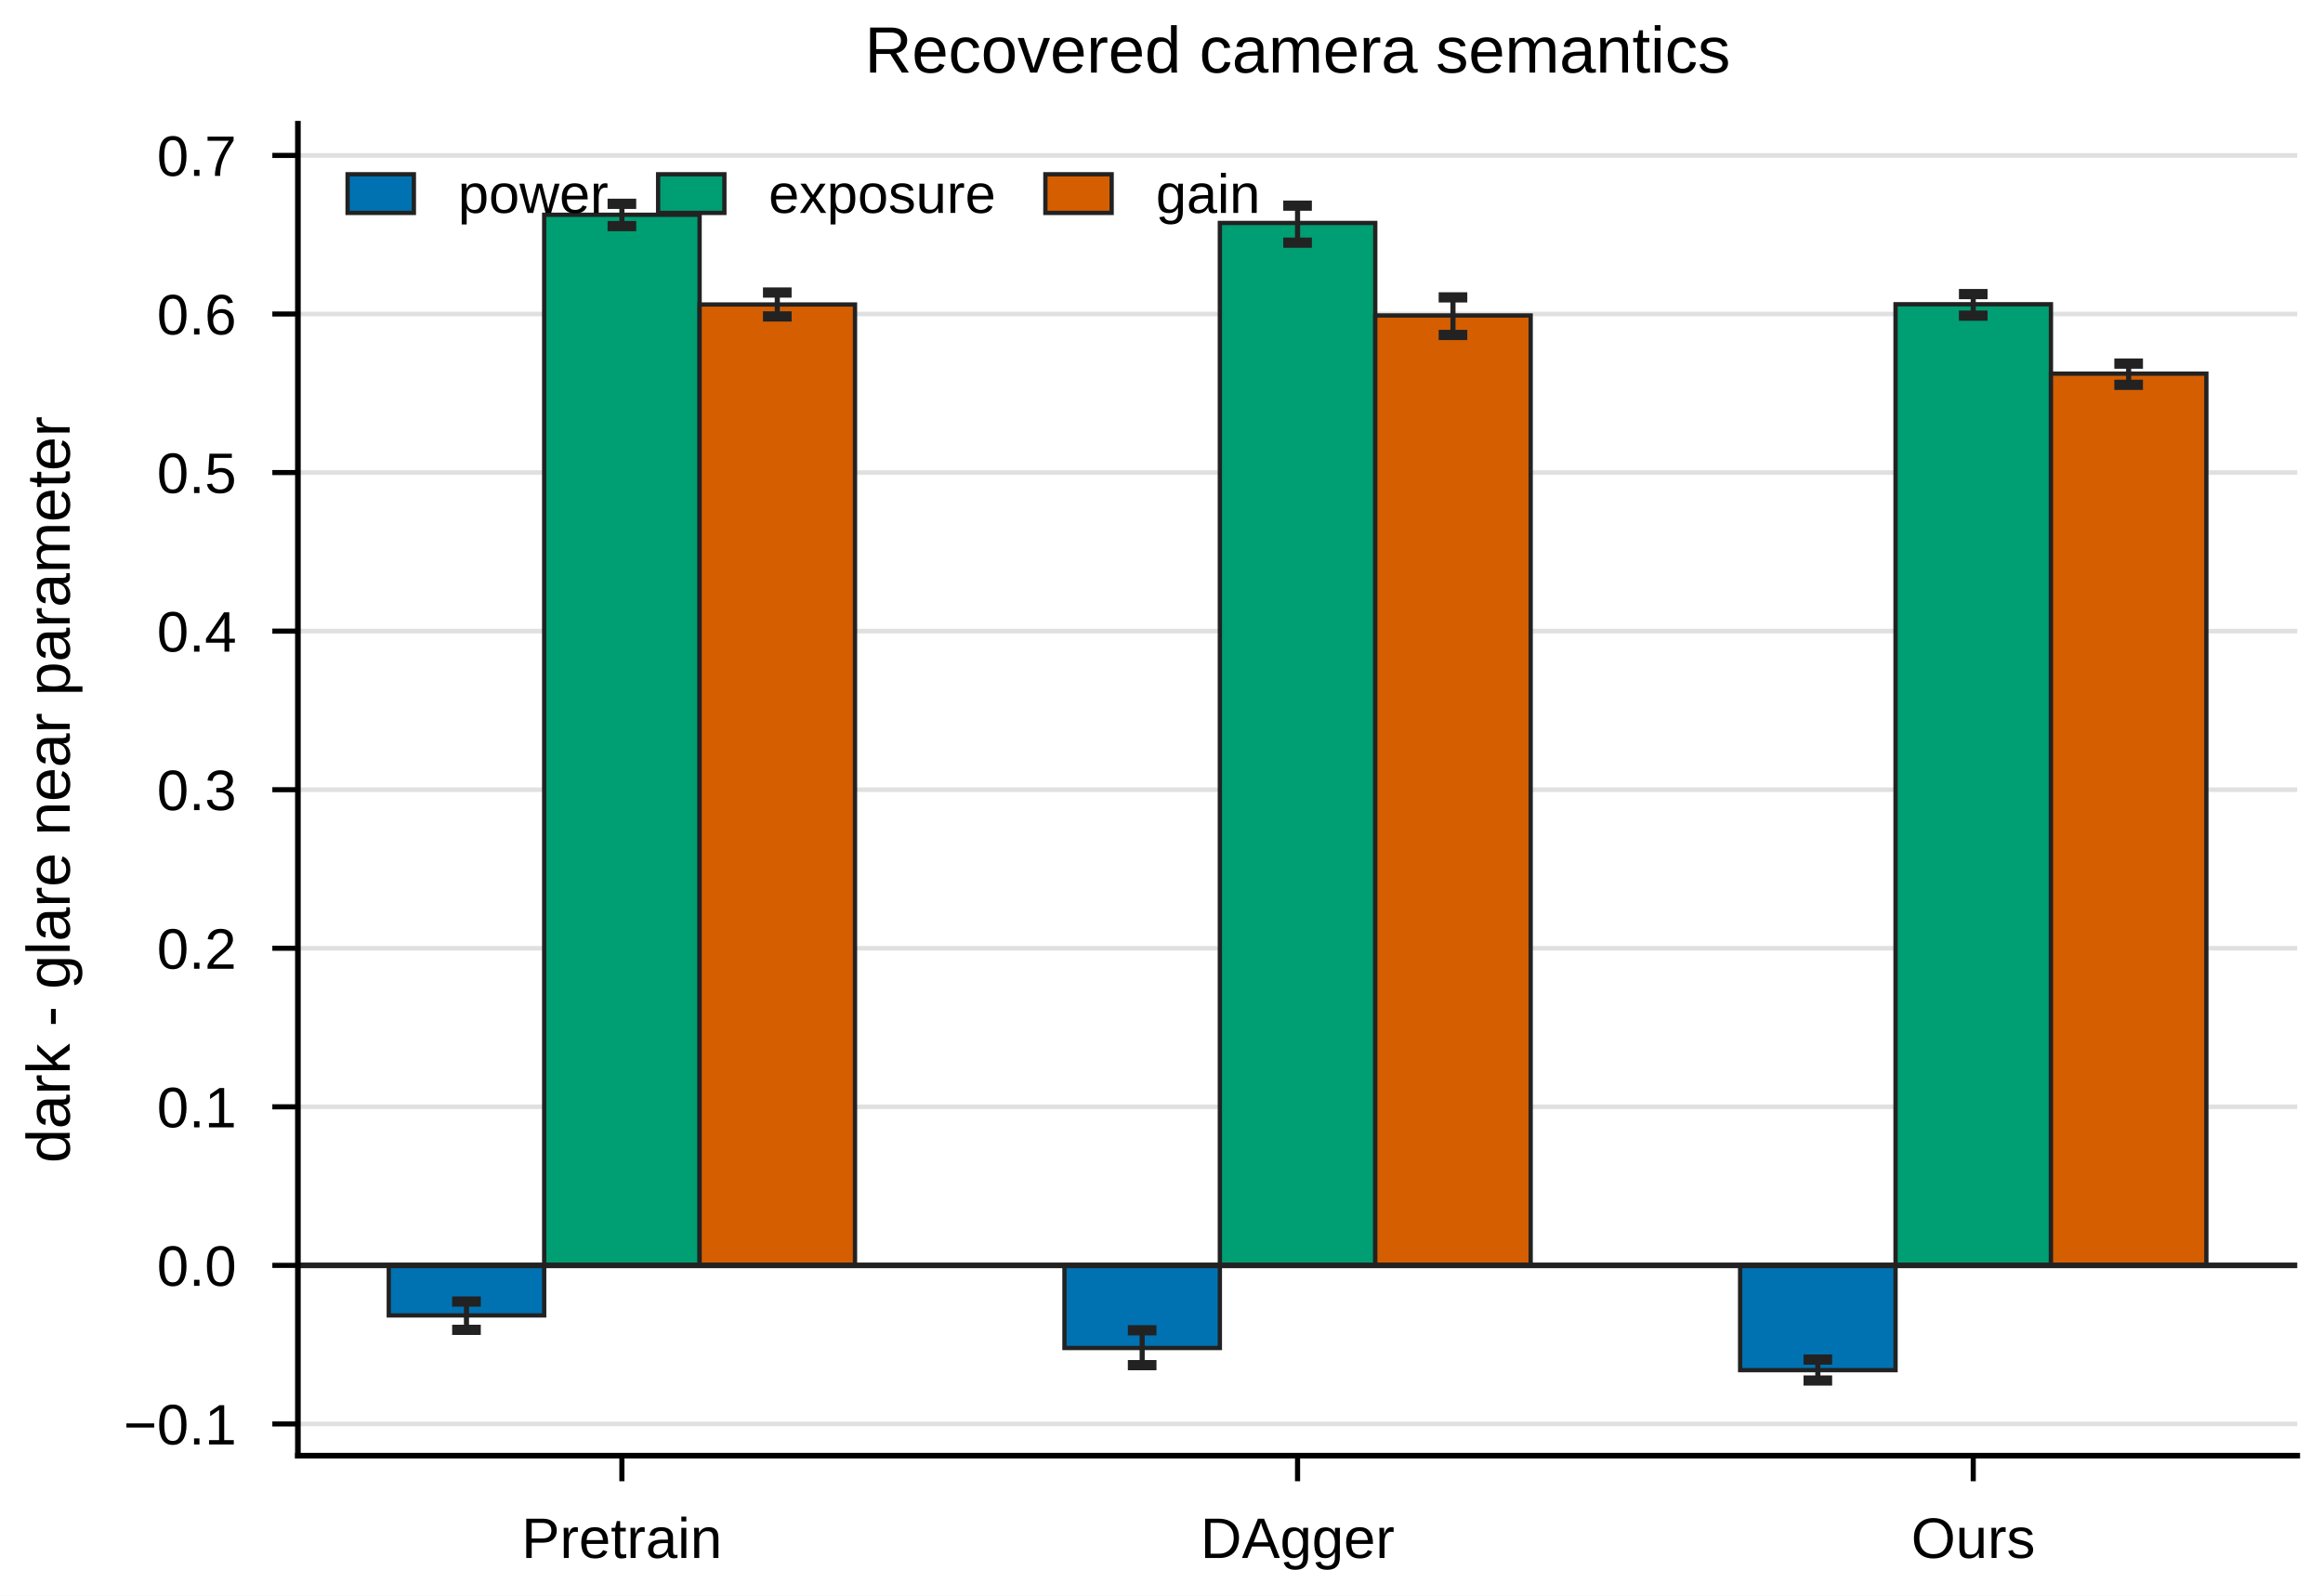
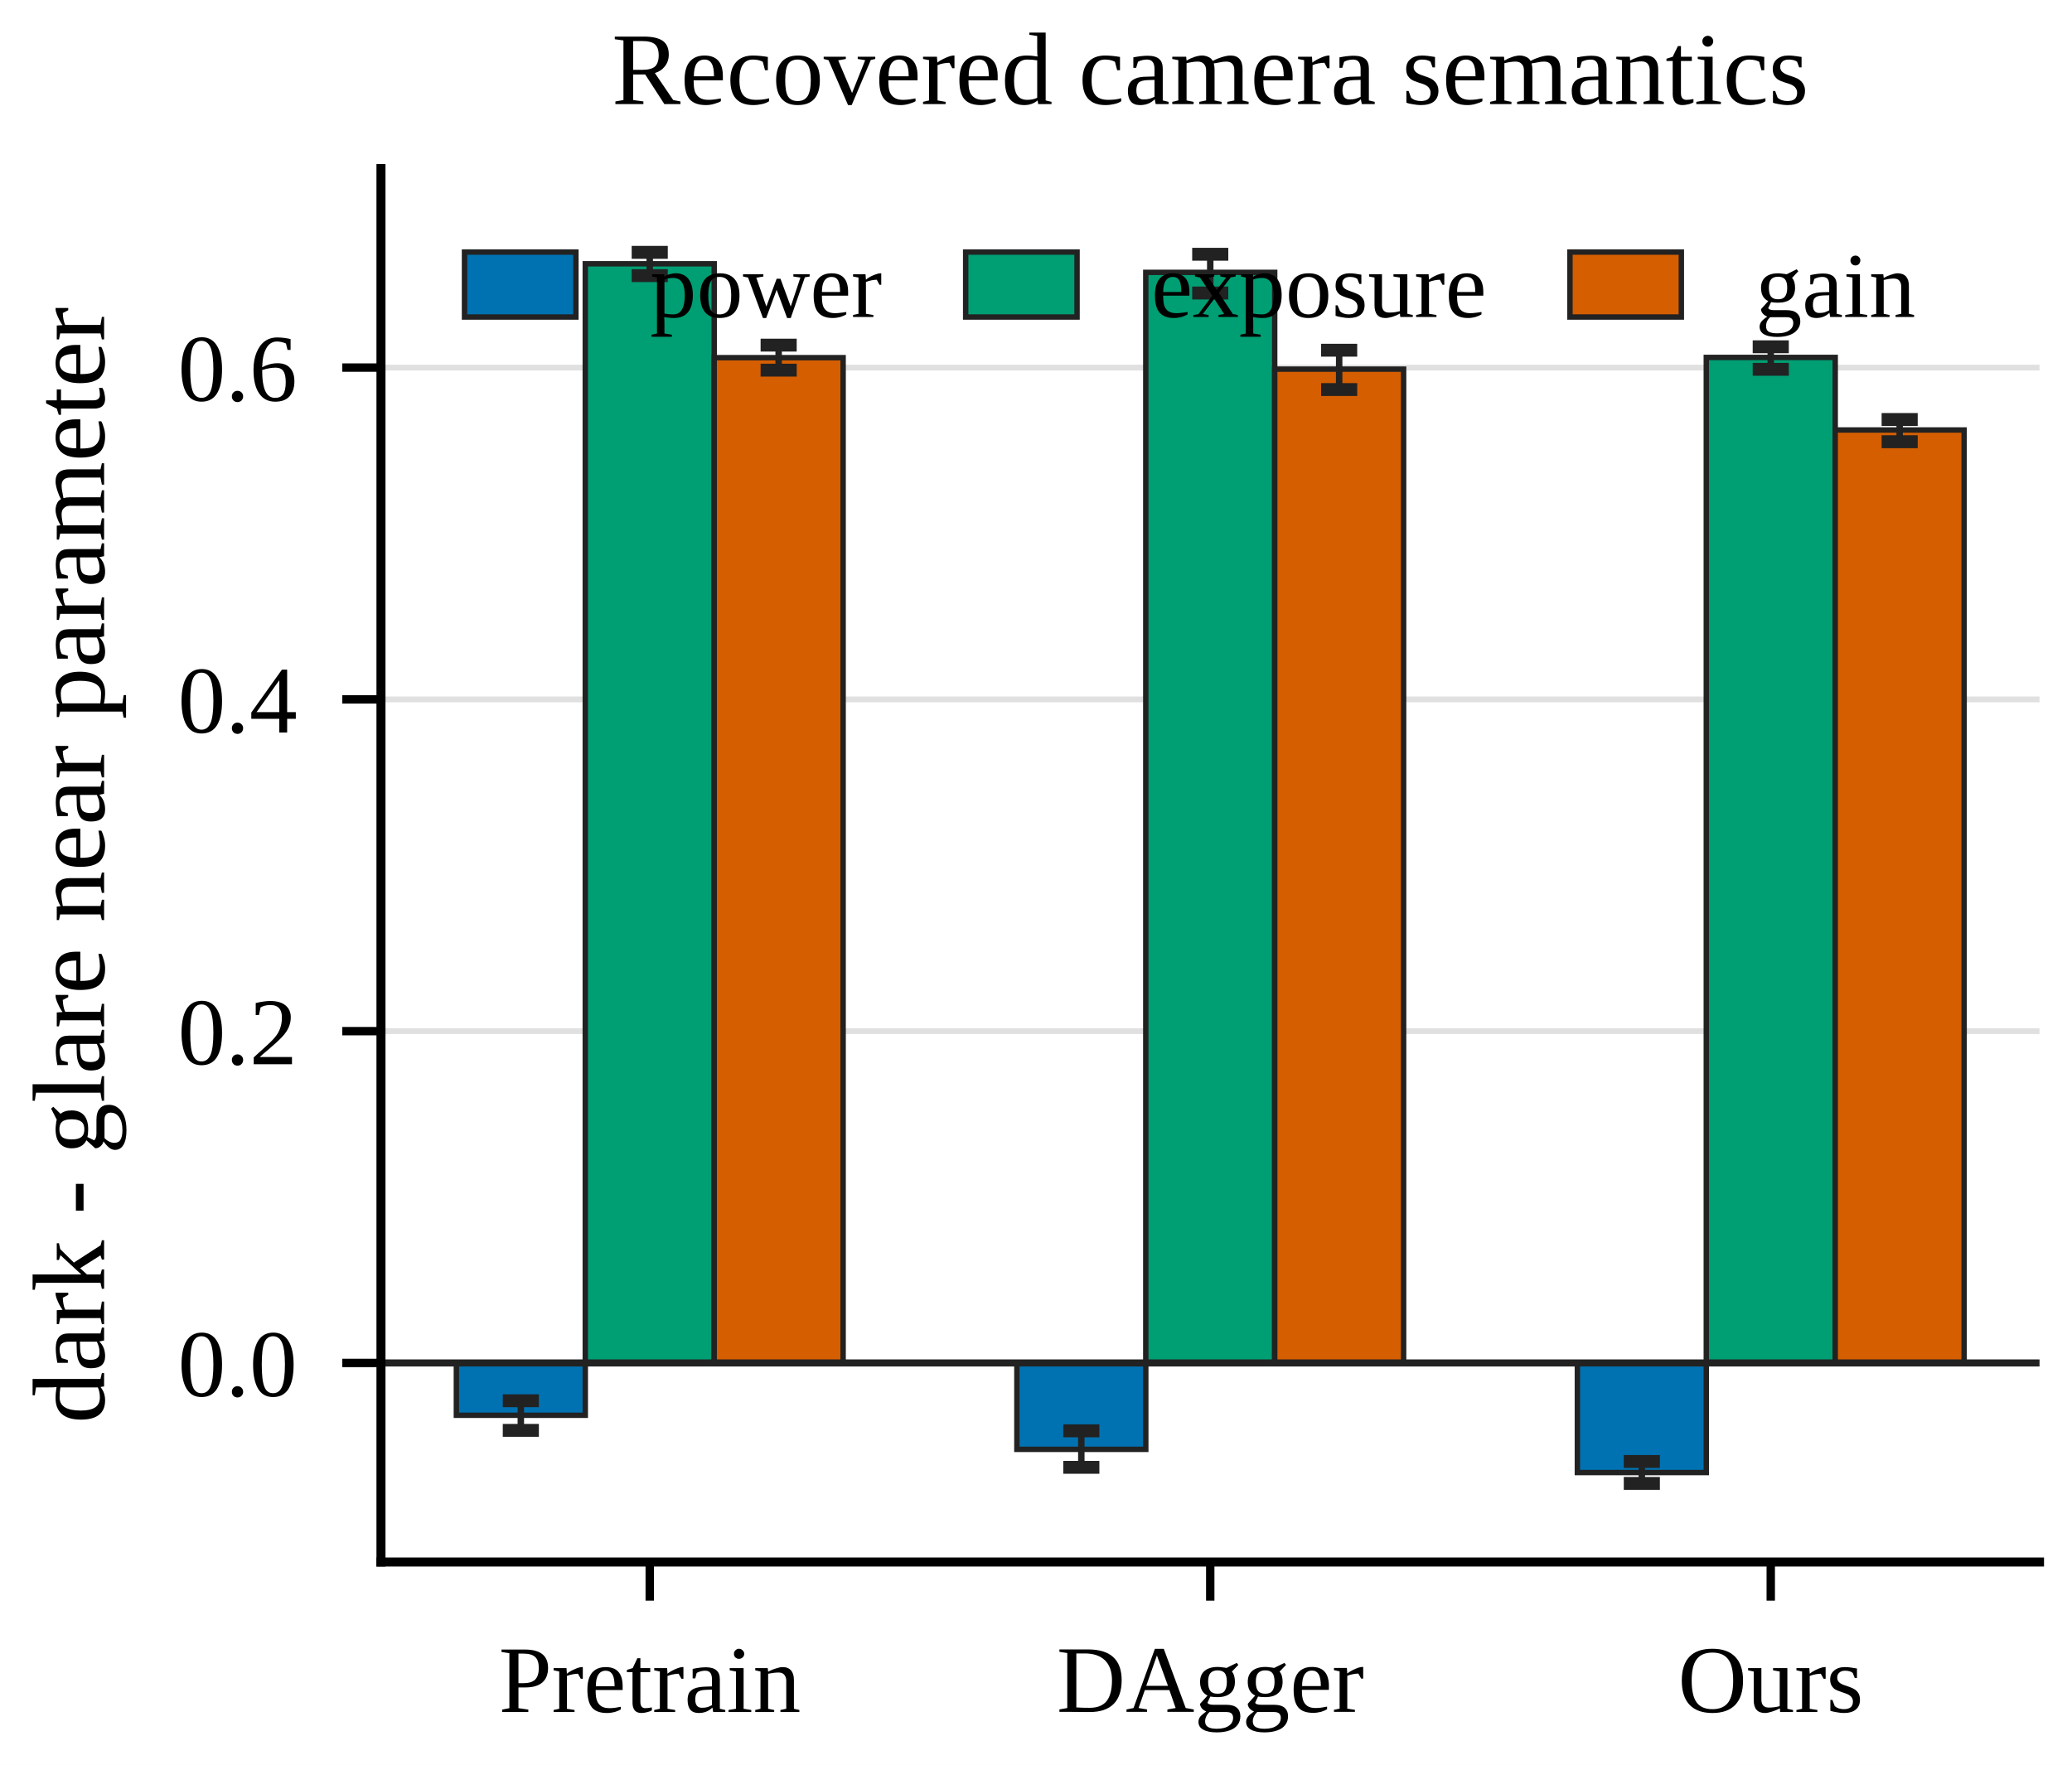
- <svg xmlns="http://www.w3.org/2000/svg" xmlns:xlink="http://www.w3.org/1999/xlink" width="227.172pt" height="156.092pt" viewBox="0 0 227.172 156.092" version="1.1">
+ <svg xmlns="http://www.w3.org/2000/svg" xmlns:xlink="http://www.w3.org/1999/xlink" width="160.719pt" height="136.924pt" viewBox="0 0 160.719 136.924" version="1.1">
  <defs>
    <style type="text/css">*{stroke-linejoin: round; stroke-linecap: butt}</style>
  </defs>
  <g id="figure_1">
    <g id="patch_1">
-       <path d="M 0 156.092  L 227.172 156.092  L 227.172 0  L 0 0  z " style="fill: #ffffff" />
+       <path d="M 0 136.924  L 160.719 136.924  L 160.719 0  L 0 0  z " style="fill: #ffffff" />
    </g>
    <g id="axes_1">
      <g id="patch_2">
-         <path d="M 29.132 142.385  L 224.652 142.385  L 224.652 12.101  L 29.132 12.101  z " style="fill: #ffffff" />
+         <path d="M 29.551 121.183  L 158.199 121.183  L 158.199 13.075  L 29.551 13.075  z " style="fill: #ffffff" />
      </g>
      <g id="matplotlib.axis_1">
        <g id="xtick_1">
          <g id="line2d_1">
            <defs>
-               <path id="m76f231fcb9" d="M 0 0  L 0 2.5  " style="stroke: #000000; stroke-width: 0.5" />
+               <path id="mf7cdf69e45" d="M 0 0  L 0 3  " style="stroke: #000000; stroke-width: 0.65" />
            </defs>
            <g>
-               <use xlink:href="#m76f231fcb9" x="60.816" y="142.385" style="stroke: #000000; stroke-width: 0.5" />
+               <use xlink:href="#mf7cdf69e45" x="50.398" y="121.183" style="stroke: #000000; stroke-width: 0.65" />
            </g>
          </g>
          <g id="text_1">
-             <text style="font: 5.6px 'Arial', 'Helvetica', 'Liberation Sans', 'DejaVu Sans', sans-serif; text-anchor: middle" x="60.816" y="152.393" transform="rotate(-0 60.81582 152.3934)">Pretrain</text>
+             <text style="font: 7.4px 'Times New Roman', 'Times', 'Nimbus Roman', 'DejaVu Serif', serif; text-anchor: middle" x="50.398" y="132.821" transform="rotate(-0 50.39833 132.8214)">Pretrain</text>
          </g>
        </g>
        <g id="xtick_2">
          <g id="line2d_2">
            <g>
-               <use xlink:href="#m76f231fcb9" x="126.892" y="142.385" style="stroke: #000000; stroke-width: 0.5" />
+               <use xlink:href="#mf7cdf69e45" x="93.875" y="121.183" style="stroke: #000000; stroke-width: 0.65" />
            </g>
          </g>
          <g id="text_2">
-             <text style="font: 5.6px 'Arial', 'Helvetica', 'Liberation Sans', 'DejaVu Sans', sans-serif; text-anchor: middle" x="126.892" y="152.393" transform="rotate(-0 126.8921 152.3934)">DAgger</text>
+             <text style="font: 7.4px 'Times New Roman', 'Times', 'Nimbus Roman', 'DejaVu Serif', serif; text-anchor: middle" x="93.875" y="132.808" transform="rotate(-0 93.87503 132.8075)">DAgger</text>
          </g>
        </g>
        <g id="xtick_3">
          <g id="line2d_3">
            <g>
-               <use xlink:href="#m76f231fcb9" x="192.968" y="142.385" style="stroke: #000000; stroke-width: 0.5" />
+               <use xlink:href="#mf7cdf69e45" x="137.352" y="121.183" style="stroke: #000000; stroke-width: 0.65" />
            </g>
          </g>
          <g id="text_3">
-             <text style="font: 5.6px 'Arial', 'Helvetica', 'Liberation Sans', 'DejaVu Sans', sans-serif; text-anchor: middle" x="192.968" y="152.393" transform="rotate(-0 192.9684 152.3934)">Ours</text>
+             <text style="font: 7.4px 'Times New Roman', 'Times', 'Nimbus Roman', 'DejaVu Serif', serif; text-anchor: middle" x="137.352" y="132.821" transform="rotate(-0 137.3517 132.8214)">Ours</text>
          </g>
        </g>
      </g>
      <g id="matplotlib.axis_2">
        <g id="ytick_1">
          <g id="line2d_4">
-             <path d="M 29.132 139.283  L 224.652 139.283  " clip-path="url(#p9dada14209)" style="fill: none; stroke: #e0e0e0; stroke-width: 0.45; stroke-linecap: square" />
+             <path d="M 29.551 105.739  L 158.199 105.739  " clip-path="url(#p132b6085e5)" style="fill: none; stroke: #e0e0e0; stroke-width: 0.45; stroke-linecap: square" />
          </g>
          <g id="line2d_5">
            <defs>
-               <path id="mcce1f0501e" d="M 0 0  L -2.5 0  " style="stroke: #000000; stroke-width: 0.5" />
+               <path id="mbe3a822580" d="M 0 0  L -3 0  " style="stroke: #000000; stroke-width: 0.65" />
            </defs>
            <g>
-               <use xlink:href="#mcce1f0501e" x="29.132" y="139.283" style="stroke: #000000; stroke-width: 0.5" />
+               <use xlink:href="#mbe3a822580" x="29.551" y="105.739" style="stroke: #000000; stroke-width: 0.65" />
            </g>
          </g>
          <g id="text_4">
-             <text style="font: 5.6px 'Arial', 'Helvetica', 'Liberation Sans', 'DejaVu Sans', sans-serif; text-anchor: end" x="23.132" y="141.287" transform="rotate(-0 23.13225 141.2872)">−0.1</text>
+             <text style="font: 7.4px 'Times New Roman', 'Times', 'Nimbus Roman', 'DejaVu Serif', serif; text-anchor: end" x="23.051" y="108.308" transform="rotate(-0 23.05125 108.3082)">0.0</text>
          </g>
        </g>
        <g id="ytick_2">
          <g id="line2d_6">
-             <path d="M 29.132 123.773  L 224.652 123.773  " clip-path="url(#p9dada14209)" style="fill: none; stroke: #e0e0e0; stroke-width: 0.45; stroke-linecap: square" />
+             <path d="M 29.551 79.999  L 158.199 79.999  " clip-path="url(#p132b6085e5)" style="fill: none; stroke: #e0e0e0; stroke-width: 0.45; stroke-linecap: square" />
          </g>
          <g id="line2d_7">
            <g>
-               <use xlink:href="#mcce1f0501e" x="29.132" y="123.773" style="stroke: #000000; stroke-width: 0.5" />
+               <use xlink:href="#mbe3a822580" x="29.551" y="79.999" style="stroke: #000000; stroke-width: 0.65" />
            </g>
          </g>
          <g id="text_5">
-             <text style="font: 5.6px 'Arial', 'Helvetica', 'Liberation Sans', 'DejaVu Sans', sans-serif; text-anchor: end" x="23.132" y="125.777" transform="rotate(-0 23.13225 125.7772)">0.0</text>
+             <text style="font: 7.4px 'Times New Roman', 'Times', 'Nimbus Roman', 'DejaVu Serif', serif; text-anchor: end" x="23.051" y="82.568" transform="rotate(-0 23.05125 82.56819)">0.2</text>
          </g>
        </g>
        <g id="ytick_3">
          <g id="line2d_8">
-             <path d="M 29.132 108.263  L 224.652 108.263  " clip-path="url(#p9dada14209)" style="fill: none; stroke: #e0e0e0; stroke-width: 0.45; stroke-linecap: square" />
+             <path d="M 29.551 54.259  L 158.199 54.259  " clip-path="url(#p132b6085e5)" style="fill: none; stroke: #e0e0e0; stroke-width: 0.45; stroke-linecap: square" />
          </g>
          <g id="line2d_9">
            <g>
-               <use xlink:href="#mcce1f0501e" x="29.132" y="108.263" style="stroke: #000000; stroke-width: 0.5" />
+               <use xlink:href="#mbe3a822580" x="29.551" y="54.259" style="stroke: #000000; stroke-width: 0.65" />
            </g>
          </g>
          <g id="text_6">
-             <text style="font: 5.6px 'Arial', 'Helvetica', 'Liberation Sans', 'DejaVu Sans', sans-serif; text-anchor: end" x="23.132" y="110.267" transform="rotate(-0 23.13225 110.2672)">0.1</text>
+             <text style="font: 7.4px 'Times New Roman', 'Times', 'Nimbus Roman', 'DejaVu Serif', serif; text-anchor: end" x="23.051" y="56.828" transform="rotate(-0 23.05125 56.82819)">0.4</text>
          </g>
        </g>
        <g id="ytick_4">
          <g id="line2d_10">
-             <path d="M 29.132 92.753  L 224.652 92.753  " clip-path="url(#p9dada14209)" style="fill: none; stroke: #e0e0e0; stroke-width: 0.45; stroke-linecap: square" />
+             <path d="M 29.551 28.519  L 158.199 28.519  " clip-path="url(#p132b6085e5)" style="fill: none; stroke: #e0e0e0; stroke-width: 0.45; stroke-linecap: square" />
          </g>
          <g id="line2d_11">
            <g>
-               <use xlink:href="#mcce1f0501e" x="29.132" y="92.753" style="stroke: #000000; stroke-width: 0.5" />
+               <use xlink:href="#mbe3a822580" x="29.551" y="28.519" style="stroke: #000000; stroke-width: 0.65" />
            </g>
          </g>
          <g id="text_7">
-             <text style="font: 5.6px 'Arial', 'Helvetica', 'Liberation Sans', 'DejaVu Sans', sans-serif; text-anchor: end" x="23.132" y="94.757" transform="rotate(-0 23.13225 94.75719)">0.2</text>
-           </g>
-         </g>
-         <g id="ytick_5">
-           <g id="line2d_12">
-             <path d="M 29.132 77.243  L 224.652 77.243  " clip-path="url(#p9dada14209)" style="fill: none; stroke: #e0e0e0; stroke-width: 0.45; stroke-linecap: square" />
-           </g>
-           <g id="line2d_13">
-             <g>
-               <use xlink:href="#mcce1f0501e" x="29.132" y="77.243" style="stroke: #000000; stroke-width: 0.5" />
-             </g>
-           </g>
-           <g id="text_8">
-             <text style="font: 5.6px 'Arial', 'Helvetica', 'Liberation Sans', 'DejaVu Sans', sans-serif; text-anchor: end" x="23.132" y="79.247" transform="rotate(-0 23.13225 79.24719)">0.3</text>
-           </g>
-         </g>
-         <g id="ytick_6">
-           <g id="line2d_14">
-             <path d="M 29.132 61.733  L 224.652 61.733  " clip-path="url(#p9dada14209)" style="fill: none; stroke: #e0e0e0; stroke-width: 0.45; stroke-linecap: square" />
-           </g>
-           <g id="line2d_15">
-             <g>
-               <use xlink:href="#mcce1f0501e" x="29.132" y="61.733" style="stroke: #000000; stroke-width: 0.5" />
-             </g>
-           </g>
-           <g id="text_9">
-             <text style="font: 5.6px 'Arial', 'Helvetica', 'Liberation Sans', 'DejaVu Sans', sans-serif; text-anchor: end" x="23.132" y="63.737" transform="rotate(-0 23.13225 63.73719)">0.4</text>
-           </g>
-         </g>
-         <g id="ytick_7">
-           <g id="line2d_16">
-             <path d="M 29.132 46.223  L 224.652 46.223  " clip-path="url(#p9dada14209)" style="fill: none; stroke: #e0e0e0; stroke-width: 0.45; stroke-linecap: square" />
-           </g>
-           <g id="line2d_17">
-             <g>
-               <use xlink:href="#mcce1f0501e" x="29.132" y="46.223" style="stroke: #000000; stroke-width: 0.5" />
-             </g>
-           </g>
-           <g id="text_10">
-             <text style="font: 5.6px 'Arial', 'Helvetica', 'Liberation Sans', 'DejaVu Sans', sans-serif; text-anchor: end" x="23.132" y="48.227" transform="rotate(-0 23.13225 48.22719)">0.5</text>
-           </g>
-         </g>
-         <g id="ytick_8">
-           <g id="line2d_18">
-             <path d="M 29.132 30.713  L 224.652 30.713  " clip-path="url(#p9dada14209)" style="fill: none; stroke: #e0e0e0; stroke-width: 0.45; stroke-linecap: square" />
-           </g>
-           <g id="line2d_19">
-             <g>
-               <use xlink:href="#mcce1f0501e" x="29.132" y="30.713" style="stroke: #000000; stroke-width: 0.5" />
-             </g>
-           </g>
-           <g id="text_11">
-             <text style="font: 5.6px 'Arial', 'Helvetica', 'Liberation Sans', 'DejaVu Sans', sans-serif; text-anchor: end" x="23.132" y="32.717" transform="rotate(-0 23.13225 32.71719)">0.6</text>
-           </g>
-         </g>
-         <g id="ytick_9">
-           <g id="line2d_20">
-             <path d="M 29.132 15.203  L 224.652 15.203  " clip-path="url(#p9dada14209)" style="fill: none; stroke: #e0e0e0; stroke-width: 0.45; stroke-linecap: square" />
-           </g>
-           <g id="line2d_21">
-             <g>
-               <use xlink:href="#mcce1f0501e" x="29.132" y="15.203" style="stroke: #000000; stroke-width: 0.5" />
-             </g>
-           </g>
-           <g id="text_12">
-             <text style="font: 5.6px 'Arial', 'Helvetica', 'Liberation Sans', 'DejaVu Sans', sans-serif; text-anchor: end" x="23.132" y="17.207" transform="rotate(-0 23.13225 17.20719)">0.7</text>
-           </g>
-         </g>
-         <g id="text_13">
-           <text style="font: 6px 'Arial', 'Helvetica', 'Liberation Sans', 'DejaVu Sans', sans-serif; text-anchor: middle" x="6.815" y="77.243" transform="rotate(-90 6.814688 77.243)">dark - glare near parameter</text>
+             <text style="font: 7.4px 'Times New Roman', 'Times', 'Nimbus Roman', 'DejaVu Serif', serif; text-anchor: end" x="23.051" y="31.088" transform="rotate(-0 23.05125 31.08819)">0.6</text>
+           </g>
+         </g>
+         <g id="text_8">
+           <text style="font: 8px 'Times New Roman', 'Times', 'Nimbus Roman', 'DejaVu Serif', serif; text-anchor: middle" x="8.075" y="67.129" transform="rotate(-90 8.075 67.129)">dark - glare near parameter</text>
        </g>
      </g>
      <g id="patch_3">
-         <path d="M 38.02 123.773  L 53.217 123.773  L 53.217 128.667  L 38.02 128.667  z " clip-path="url(#p9dada14209)" style="fill: #0072b2; stroke: #222222; stroke-width: 0.42; stroke-linejoin: miter" />
+         <path d="M 35.399 105.739  L 45.399 105.739  L 45.399 109.8  L 35.399 109.8  z " clip-path="url(#p132b6085e5)" style="fill: #0072b2; stroke: #222222; stroke-width: 0.42; stroke-linejoin: miter" />
      </g>
      <g id="patch_4">
-         <path d="M 104.096 123.773  L 119.293 123.773  L 119.293 131.854  L 104.096 131.854  z " clip-path="url(#p9dada14209)" style="fill: #0072b2; stroke: #222222; stroke-width: 0.42; stroke-linejoin: miter" />
+         <path d="M 78.876 105.739  L 88.875 105.739  L 88.875 112.444  L 78.876 112.444  z " clip-path="url(#p132b6085e5)" style="fill: #0072b2; stroke: #222222; stroke-width: 0.42; stroke-linejoin: miter" />
      </g>
      <g id="patch_5">
-         <path d="M 170.172 123.773  L 185.37 123.773  L 185.37 134.022  L 170.172 134.022  z " clip-path="url(#p9dada14209)" style="fill: #0072b2; stroke: #222222; stroke-width: 0.42; stroke-linejoin: miter" />
+         <path d="M 122.352 105.739  L 132.352 105.739  L 132.352 114.244  L 122.352 114.244  z " clip-path="url(#p132b6085e5)" style="fill: #0072b2; stroke: #222222; stroke-width: 0.42; stroke-linejoin: miter" />
      </g>
      <g id="patch_6">
-         <path d="M 53.217 123.773  L 68.415 123.773  L 68.415 21.007  L 53.217 21.007  z " clip-path="url(#p9dada14209)" style="fill: #009e73; stroke: #222222; stroke-width: 0.42; stroke-linejoin: miter" />
+         <path d="M 45.399 105.739  L 55.398 105.739  L 55.398 20.465  L 45.399 20.465  z " clip-path="url(#p132b6085e5)" style="fill: #009e73; stroke: #222222; stroke-width: 0.42; stroke-linejoin: miter" />
      </g>
      <g id="patch_7">
-         <path d="M 119.293 123.773  L 134.491 123.773  L 134.491 21.809  L 119.293 21.809  z " clip-path="url(#p9dada14209)" style="fill: #009e73; stroke: #222222; stroke-width: 0.42; stroke-linejoin: miter" />
+         <path d="M 88.875 105.739  L 98.875 105.739  L 98.875 21.131  L 88.875 21.131  z " clip-path="url(#p132b6085e5)" style="fill: #009e73; stroke: #222222; stroke-width: 0.42; stroke-linejoin: miter" />
      </g>
      <g id="patch_8">
-         <path d="M 185.37 123.773  L 200.567 123.773  L 200.567 29.76  L 185.37 29.76  z " clip-path="url(#p9dada14209)" style="fill: #009e73; stroke: #222222; stroke-width: 0.42; stroke-linejoin: miter" />
+         <path d="M 132.352 105.739  L 142.352 105.739  L 142.352 27.729  L 132.352 27.729  z " clip-path="url(#p132b6085e5)" style="fill: #009e73; stroke: #222222; stroke-width: 0.42; stroke-linejoin: miter" />
      </g>
      <g id="patch_9">
-         <path d="M 68.415 123.773  L 83.612 123.773  L 83.612 29.784  L 68.415 29.784  z " clip-path="url(#p9dada14209)" style="fill: #d55e00; stroke: #222222; stroke-width: 0.42; stroke-linejoin: miter" />
+         <path d="M 55.398 105.739  L 65.398 105.739  L 65.398 27.748  L 55.398 27.748  z " clip-path="url(#p132b6085e5)" style="fill: #d55e00; stroke: #222222; stroke-width: 0.42; stroke-linejoin: miter" />
      </g>
      <g id="patch_10">
-         <path d="M 134.491 123.773  L 149.688 123.773  L 149.688 30.857  L 134.491 30.857  z " clip-path="url(#p9dada14209)" style="fill: #d55e00; stroke: #222222; stroke-width: 0.42; stroke-linejoin: miter" />
+         <path d="M 98.875 105.739  L 108.874 105.739  L 108.874 28.638  L 98.875 28.638  z " clip-path="url(#p132b6085e5)" style="fill: #d55e00; stroke: #222222; stroke-width: 0.42; stroke-linejoin: miter" />
      </g>
      <g id="patch_11">
-         <path d="M 200.567 123.773  L 215.765 123.773  L 215.765 36.546  L 200.567 36.546  z " clip-path="url(#p9dada14209)" style="fill: #d55e00; stroke: #222222; stroke-width: 0.42; stroke-linejoin: miter" />
+         <path d="M 142.352 105.739  L 152.351 105.739  L 152.351 33.359  L 142.352 33.359  z " clip-path="url(#p132b6085e5)" style="fill: #d55e00; stroke: #222222; stroke-width: 0.42; stroke-linejoin: miter" />
      </g>
      <g id="LineCollection_1">
-         <path d="M 45.618 130.08  L 45.618 127.309  " clip-path="url(#p9dada14209)" style="fill: none; stroke: #222222; stroke-width: 0.5" />
-         <path d="M 111.695 133.534  L 111.695 130.122  " clip-path="url(#p9dada14209)" style="fill: none; stroke: #222222; stroke-width: 0.5" />
-         <path d="M 177.771 135.036  L 177.771 132.988  " clip-path="url(#p9dada14209)" style="fill: none; stroke: #222222; stroke-width: 0.5" />
-       </g>
-       <g id="line2d_22">
+         <path d="M 40.399 110.972  L 40.399 108.673  " clip-path="url(#p132b6085e5)" style="fill: none; stroke: #222222; stroke-width: 0.5" />
+         <path d="M 83.875 113.839  L 83.875 111.007  " clip-path="url(#p132b6085e5)" style="fill: none; stroke: #222222; stroke-width: 0.5" />
+         <path d="M 127.352 115.085  L 127.352 113.385  " clip-path="url(#p132b6085e5)" style="fill: none; stroke: #222222; stroke-width: 0.5" />
+       </g>
+       <g id="line2d_12">
        <defs>
-           <path id="md3fdc9d4a5" d="M 1.4 0  L -1.4 -0  " style="stroke: #222222" />
+           <path id="med113af445" d="M 1.4 0  L -1.4 -0  " style="stroke: #222222" />
        </defs>
-         <g clip-path="url(#p9dada14209)">
-           <use xlink:href="#md3fdc9d4a5" x="45.618" y="130.08" style="fill: #222222; stroke: #222222" />
-           <use xlink:href="#md3fdc9d4a5" x="111.695" y="133.534" style="fill: #222222; stroke: #222222" />
-           <use xlink:href="#md3fdc9d4a5" x="177.771" y="135.036" style="fill: #222222; stroke: #222222" />
-         </g>
-       </g>
-       <g id="line2d_23">
-         <g clip-path="url(#p9dada14209)">
-           <use xlink:href="#md3fdc9d4a5" x="45.618" y="127.309" style="fill: #222222; stroke: #222222" />
-           <use xlink:href="#md3fdc9d4a5" x="111.695" y="130.122" style="fill: #222222; stroke: #222222" />
-           <use xlink:href="#md3fdc9d4a5" x="177.771" y="132.988" style="fill: #222222; stroke: #222222" />
+         <g clip-path="url(#p132b6085e5)">
+           <use xlink:href="#med113af445" x="40.399" y="110.972" style="fill: #222222; stroke: #222222" />
+           <use xlink:href="#med113af445" x="83.875" y="113.839" style="fill: #222222; stroke: #222222" />
+           <use xlink:href="#med113af445" x="127.352" y="115.085" style="fill: #222222; stroke: #222222" />
+         </g>
+       </g>
+       <g id="line2d_13">
+         <g clip-path="url(#p132b6085e5)">
+           <use xlink:href="#med113af445" x="40.399" y="108.673" style="fill: #222222; stroke: #222222" />
+           <use xlink:href="#med113af445" x="83.875" y="111.007" style="fill: #222222; stroke: #222222" />
+           <use xlink:href="#med113af445" x="127.352" y="113.385" style="fill: #222222; stroke: #222222" />
        </g>
      </g>
      <g id="LineCollection_2">
-         <path d="M 60.816 22.116  L 60.816 19.937  " clip-path="url(#p9dada14209)" style="fill: none; stroke: #222222; stroke-width: 0.5" />
-         <path d="M 126.892 23.739  L 126.892 20.118  " clip-path="url(#p9dada14209)" style="fill: none; stroke: #222222; stroke-width: 0.5" />
-         <path d="M 192.968 30.876  L 192.968 28.765  " clip-path="url(#p9dada14209)" style="fill: none; stroke: #222222; stroke-width: 0.5" />
-       </g>
-       <g id="line2d_24">
-         <g clip-path="url(#p9dada14209)">
-           <use xlink:href="#md3fdc9d4a5" x="60.816" y="22.116" style="fill: #222222; stroke: #222222" />
-           <use xlink:href="#md3fdc9d4a5" x="126.892" y="23.739" style="fill: #222222; stroke: #222222" />
-           <use xlink:href="#md3fdc9d4a5" x="192.968" y="30.876" style="fill: #222222; stroke: #222222" />
-         </g>
-       </g>
-       <g id="line2d_25">
-         <g clip-path="url(#p9dada14209)">
-           <use xlink:href="#md3fdc9d4a5" x="60.816" y="19.937" style="fill: #222222; stroke: #222222" />
-           <use xlink:href="#md3fdc9d4a5" x="126.892" y="20.118" style="fill: #222222; stroke: #222222" />
-           <use xlink:href="#md3fdc9d4a5" x="192.968" y="28.765" style="fill: #222222; stroke: #222222" />
+         <path d="M 50.398 21.385  L 50.398 19.577  " clip-path="url(#p132b6085e5)" style="fill: none; stroke: #222222; stroke-width: 0.5" />
+         <path d="M 93.875 22.732  L 93.875 19.727  " clip-path="url(#p132b6085e5)" style="fill: none; stroke: #222222; stroke-width: 0.5" />
+         <path d="M 137.352 28.654  L 137.352 26.903  " clip-path="url(#p132b6085e5)" style="fill: none; stroke: #222222; stroke-width: 0.5" />
+       </g>
+       <g id="line2d_14">
+         <g clip-path="url(#p132b6085e5)">
+           <use xlink:href="#med113af445" x="50.398" y="21.385" style="fill: #222222; stroke: #222222" />
+           <use xlink:href="#med113af445" x="93.875" y="22.732" style="fill: #222222; stroke: #222222" />
+           <use xlink:href="#med113af445" x="137.352" y="28.654" style="fill: #222222; stroke: #222222" />
+         </g>
+       </g>
+       <g id="line2d_15">
+         <g clip-path="url(#p132b6085e5)">
+           <use xlink:href="#med113af445" x="50.398" y="19.577" style="fill: #222222; stroke: #222222" />
+           <use xlink:href="#med113af445" x="93.875" y="19.727" style="fill: #222222; stroke: #222222" />
+           <use xlink:href="#med113af445" x="137.352" y="26.903" style="fill: #222222; stroke: #222222" />
        </g>
      </g>
      <g id="LineCollection_3">
-         <path d="M 76.013 30.952  L 76.013 28.614  " clip-path="url(#p9dada14209)" style="fill: none; stroke: #222222; stroke-width: 0.5" />
-         <path d="M 142.09 32.766  L 142.09 29.088  " clip-path="url(#p9dada14209)" style="fill: none; stroke: #222222; stroke-width: 0.5" />
-         <path d="M 208.166 37.642  L 208.166 35.566  " clip-path="url(#p9dada14209)" style="fill: none; stroke: #222222; stroke-width: 0.5" />
-       </g>
-       <g id="line2d_26">
-         <g clip-path="url(#p9dada14209)">
-           <use xlink:href="#md3fdc9d4a5" x="76.013" y="30.952" style="fill: #222222; stroke: #222222" />
-           <use xlink:href="#md3fdc9d4a5" x="142.09" y="32.766" style="fill: #222222; stroke: #222222" />
-           <use xlink:href="#md3fdc9d4a5" x="208.166" y="37.642" style="fill: #222222; stroke: #222222" />
-         </g>
-       </g>
-       <g id="line2d_27">
-         <g clip-path="url(#p9dada14209)">
-           <use xlink:href="#md3fdc9d4a5" x="76.013" y="28.614" style="fill: #222222; stroke: #222222" />
-           <use xlink:href="#md3fdc9d4a5" x="142.09" y="29.088" style="fill: #222222; stroke: #222222" />
-           <use xlink:href="#md3fdc9d4a5" x="208.166" y="35.566" style="fill: #222222; stroke: #222222" />
-         </g>
-       </g>
-       <g id="line2d_28">
-         <path d="M 29.132 123.773  L 224.652 123.773  " clip-path="url(#p9dada14209)" style="fill: none; stroke: #222222; stroke-width: 0.55; stroke-linecap: square" />
+         <path d="M 60.398 28.717  L 60.398 26.777  " clip-path="url(#p132b6085e5)" style="fill: none; stroke: #222222; stroke-width: 0.5" />
+         <path d="M 103.875 30.223  L 103.875 27.171  " clip-path="url(#p132b6085e5)" style="fill: none; stroke: #222222; stroke-width: 0.5" />
+         <path d="M 147.351 34.269  L 147.351 32.546  " clip-path="url(#p132b6085e5)" style="fill: none; stroke: #222222; stroke-width: 0.5" />
+       </g>
+       <g id="line2d_16">
+         <g clip-path="url(#p132b6085e5)">
+           <use xlink:href="#med113af445" x="60.398" y="28.717" style="fill: #222222; stroke: #222222" />
+           <use xlink:href="#med113af445" x="103.875" y="30.223" style="fill: #222222; stroke: #222222" />
+           <use xlink:href="#med113af445" x="147.351" y="34.269" style="fill: #222222; stroke: #222222" />
+         </g>
+       </g>
+       <g id="line2d_17">
+         <g clip-path="url(#p132b6085e5)">
+           <use xlink:href="#med113af445" x="60.398" y="26.777" style="fill: #222222; stroke: #222222" />
+           <use xlink:href="#med113af445" x="103.875" y="27.171" style="fill: #222222; stroke: #222222" />
+           <use xlink:href="#med113af445" x="147.351" y="32.546" style="fill: #222222; stroke: #222222" />
+         </g>
+       </g>
+       <g id="line2d_18">
+         <path d="M 29.551 105.739  L 158.199 105.739  " clip-path="url(#p132b6085e5)" style="fill: none; stroke: #222222; stroke-width: 0.55; stroke-linecap: square" />
      </g>
      <g id="patch_12">
-         <path d="M 29.132 142.385  L 29.132 12.101  " style="fill: none; stroke: #000000; stroke-width: 0.55; stroke-linejoin: miter; stroke-linecap: square" />
+         <path d="M 29.551 121.183  L 29.551 13.075  " style="fill: none; stroke: #000000; stroke-width: 0.7; stroke-linejoin: miter; stroke-linecap: square" />
      </g>
      <g id="patch_13">
-         <path d="M 29.132 142.385  L 224.652 142.385  " style="fill: none; stroke: #000000; stroke-width: 0.55; stroke-linejoin: miter; stroke-linecap: square" />
-       </g>
-       <g id="text_14">
-         <text style="font: 6.4px 'Arial', 'Helvetica', 'Liberation Sans', 'DejaVu Sans', sans-serif; text-anchor: middle" x="126.892" y="7.101" transform="rotate(-0 126.8921 7.101)">Recovered camera semantics</text>
+         <path d="M 29.551 121.183  L 158.199 121.183  " style="fill: none; stroke: #000000; stroke-width: 0.7; stroke-linejoin: miter; stroke-linecap: square" />
+       </g>
+       <g id="text_9">
+         <text style="font: 8px 'Times New Roman', 'Times', 'Nimbus Roman', 'DejaVu Serif', serif; text-anchor: middle" x="93.875" y="8.075" transform="rotate(-0 93.87503 8.075)">Recovered camera semantics</text>
      </g>
      <g id="legend_1">
        <g id="patch_14">
-           <path d="M 33.992 20.826  L 40.472 20.826  L 40.472 17.046  L 33.992 17.046  z " style="fill: #0072b2; stroke: #222222; stroke-width: 0.42; stroke-linejoin: miter" />
-         </g>
-         <g id="text_15">
-           <text style="font: 5.4px 'Arial', 'Helvetica', 'Liberation Sans', 'DejaVu Sans', sans-serif; text-anchor: start" x="44.792" y="20.826" transform="rotate(-0 44.79225 20.82622)">power</text>
+           <path d="M 36.031 24.595  L 44.671 24.595  L 44.671 19.555  L 36.031 19.555  z " style="fill: #0072b2; stroke: #222222; stroke-width: 0.42; stroke-linejoin: miter" />
+         </g>
+         <g id="text_10">
+           <text style="font: 7.2px 'Times New Roman', 'Times', 'Nimbus Roman', 'DejaVu Serif', serif; text-anchor: start" x="50.431" y="24.595" transform="rotate(-0 50.43125 24.595)">power</text>
        </g>
        <g id="patch_15">
-           <path d="M 64.359 20.826  L 70.839 20.826  L 70.839 17.046  L 64.359 17.046  z " style="fill: #009e73; stroke: #222222; stroke-width: 0.42; stroke-linejoin: miter" />
-         </g>
-         <g id="text_16">
-           <text style="font: 5.4px 'Arial', 'Helvetica', 'Liberation Sans', 'DejaVu Sans', sans-serif; text-anchor: start" x="75.159" y="20.826" transform="rotate(-0 75.15881 20.82622)">exposure</text>
+           <path d="M 74.904 24.595  L 83.544 24.595  L 83.544 19.555  L 74.904 19.555  z " style="fill: #009e73; stroke: #222222; stroke-width: 0.42; stroke-linejoin: miter" />
+         </g>
+         <g id="text_11">
+           <text style="font: 7.2px 'Times New Roman', 'Times', 'Nimbus Roman', 'DejaVu Serif', serif; text-anchor: start" x="89.305" y="24.595" transform="rotate(-0 89.3045 24.595)">exposure</text>
        </g>
        <g id="patch_16">
-           <path d="M 102.231 20.826  L 108.711 20.826  L 108.711 17.046  L 102.231 17.046  z " style="fill: #d55e00; stroke: #222222; stroke-width: 0.42; stroke-linejoin: miter" />
-         </g>
-         <g id="text_17">
-           <text style="font: 5.4px 'Arial', 'Helvetica', 'Liberation Sans', 'DejaVu Sans', sans-serif; text-anchor: start" x="113.031" y="20.826" transform="rotate(-0 113.0314 20.82622)">gain</text>
+           <path d="M 121.776 24.595  L 130.417 24.595  L 130.417 19.555  L 121.776 19.555  z " style="fill: #d55e00; stroke: #222222; stroke-width: 0.42; stroke-linejoin: miter" />
+         </g>
+         <g id="text_12">
+           <text style="font: 7.2px 'Times New Roman', 'Times', 'Nimbus Roman', 'DejaVu Serif', serif; text-anchor: start" x="136.177" y="24.595" transform="rotate(-0 136.1765 24.595)">gain</text>
        </g>
      </g>
    </g>
  </g>
  <defs>
-     <clipPath id="p9dada14209">
-       <rect x="29.132" y="12.101" width="195.52" height="130.284" />
+     <clipPath id="p132b6085e5">
+       <rect x="29.551" y="13.075" width="128.648" height="108.108" />
    </clipPath>
  </defs>
</svg>
